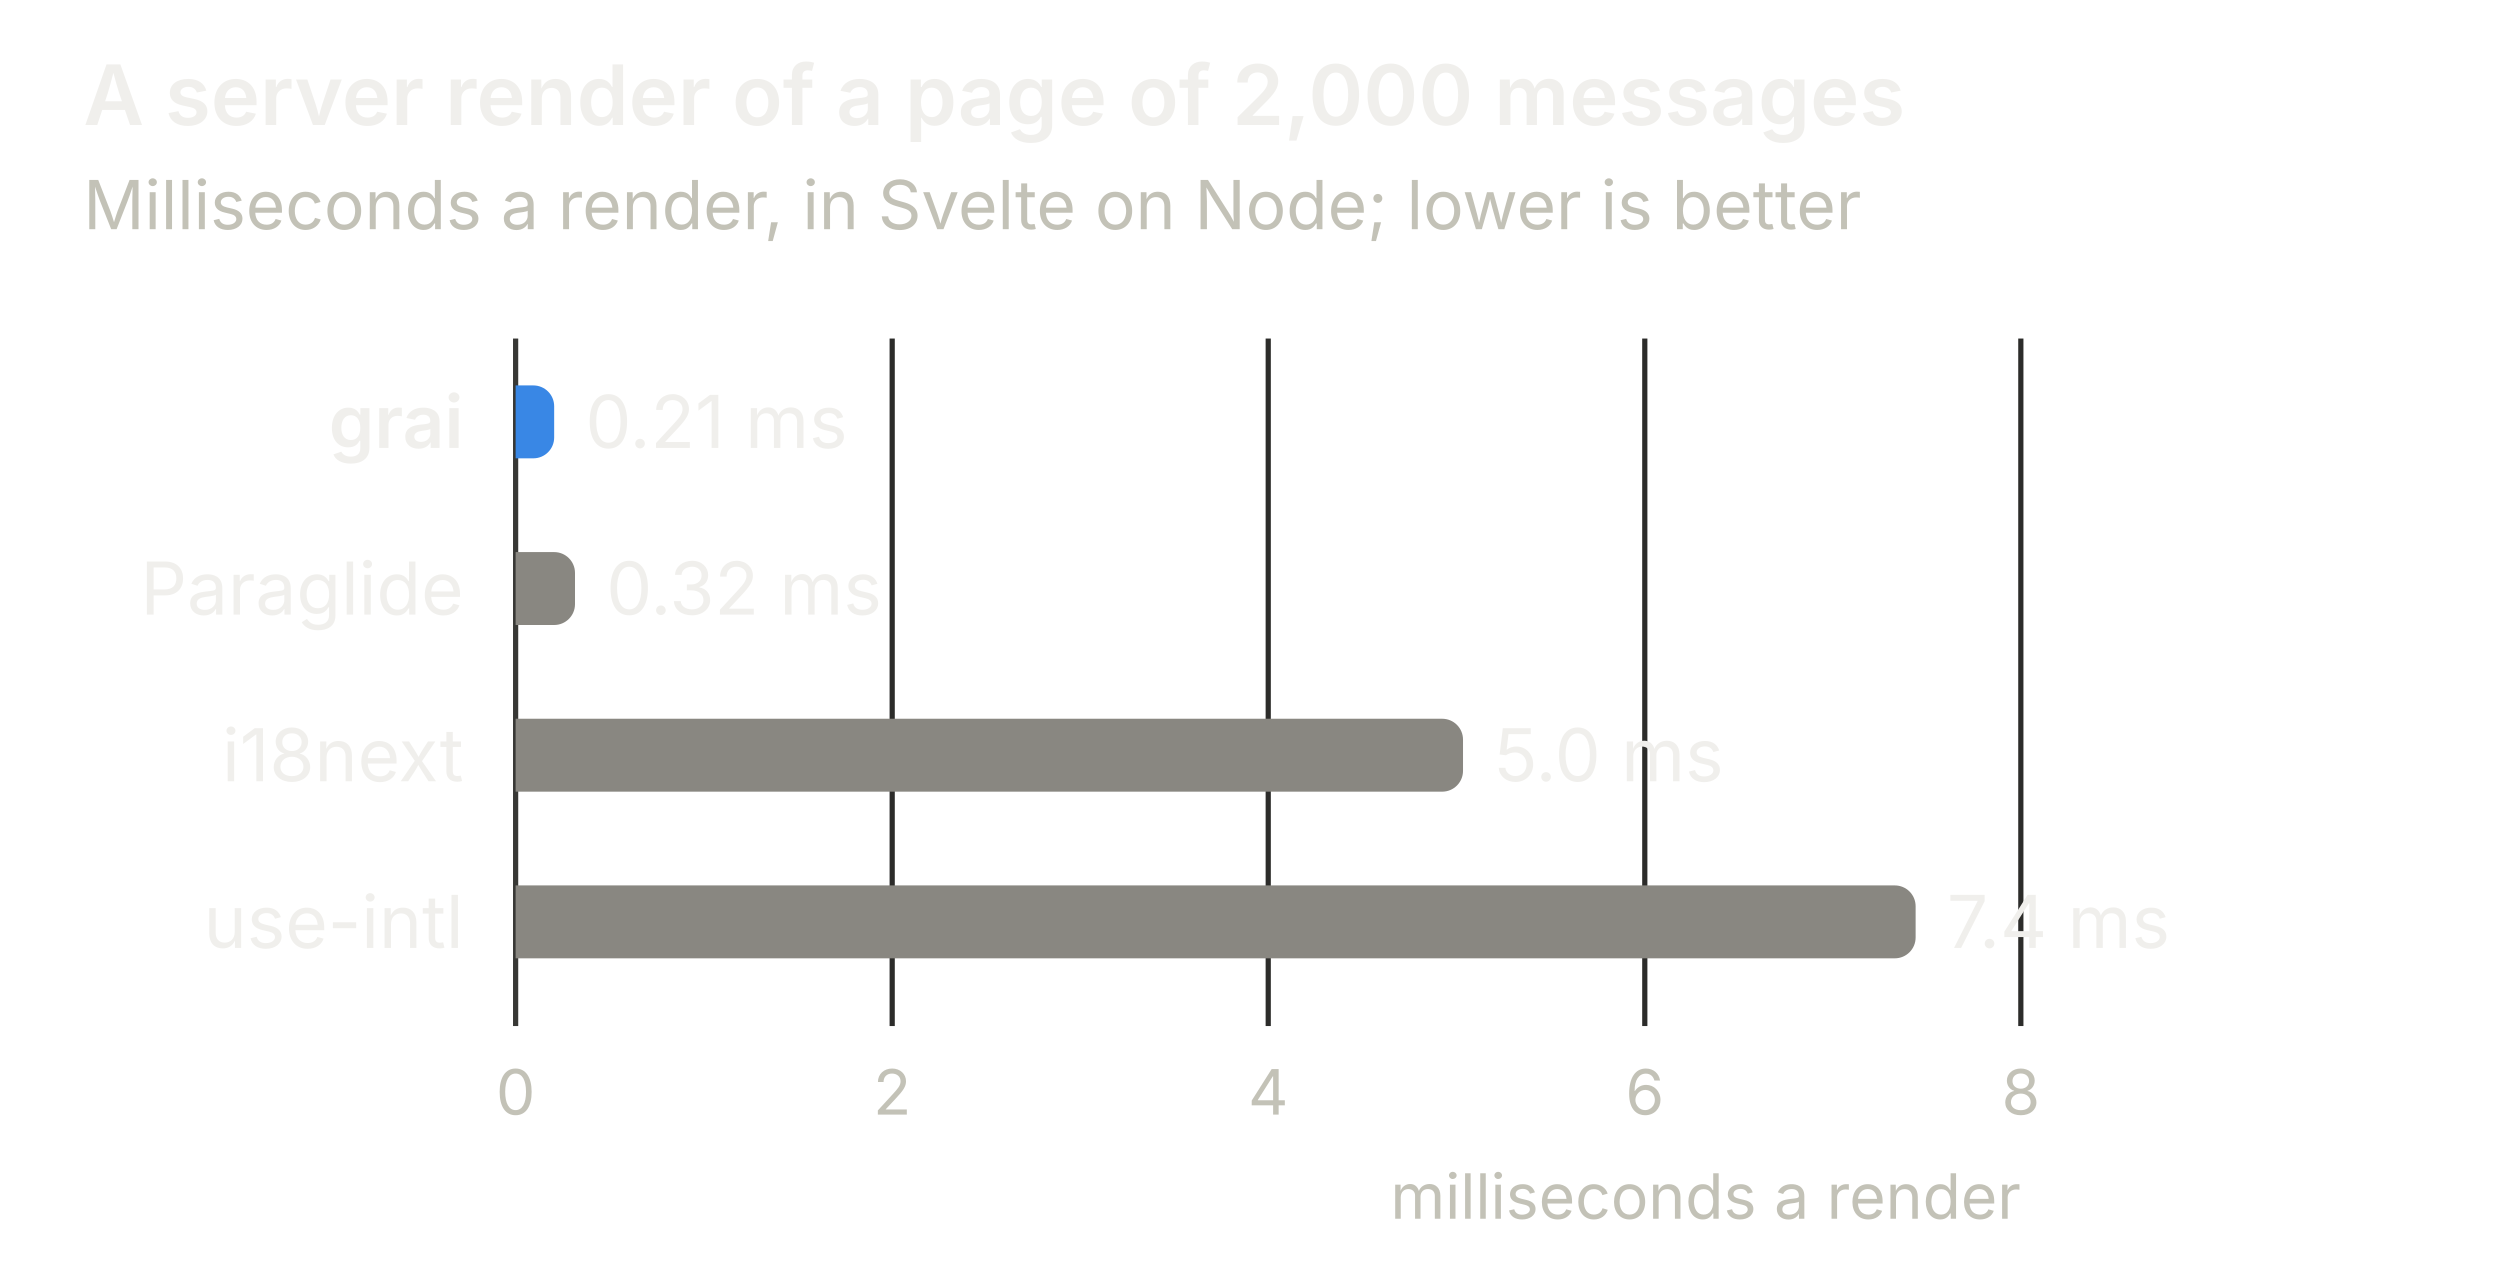
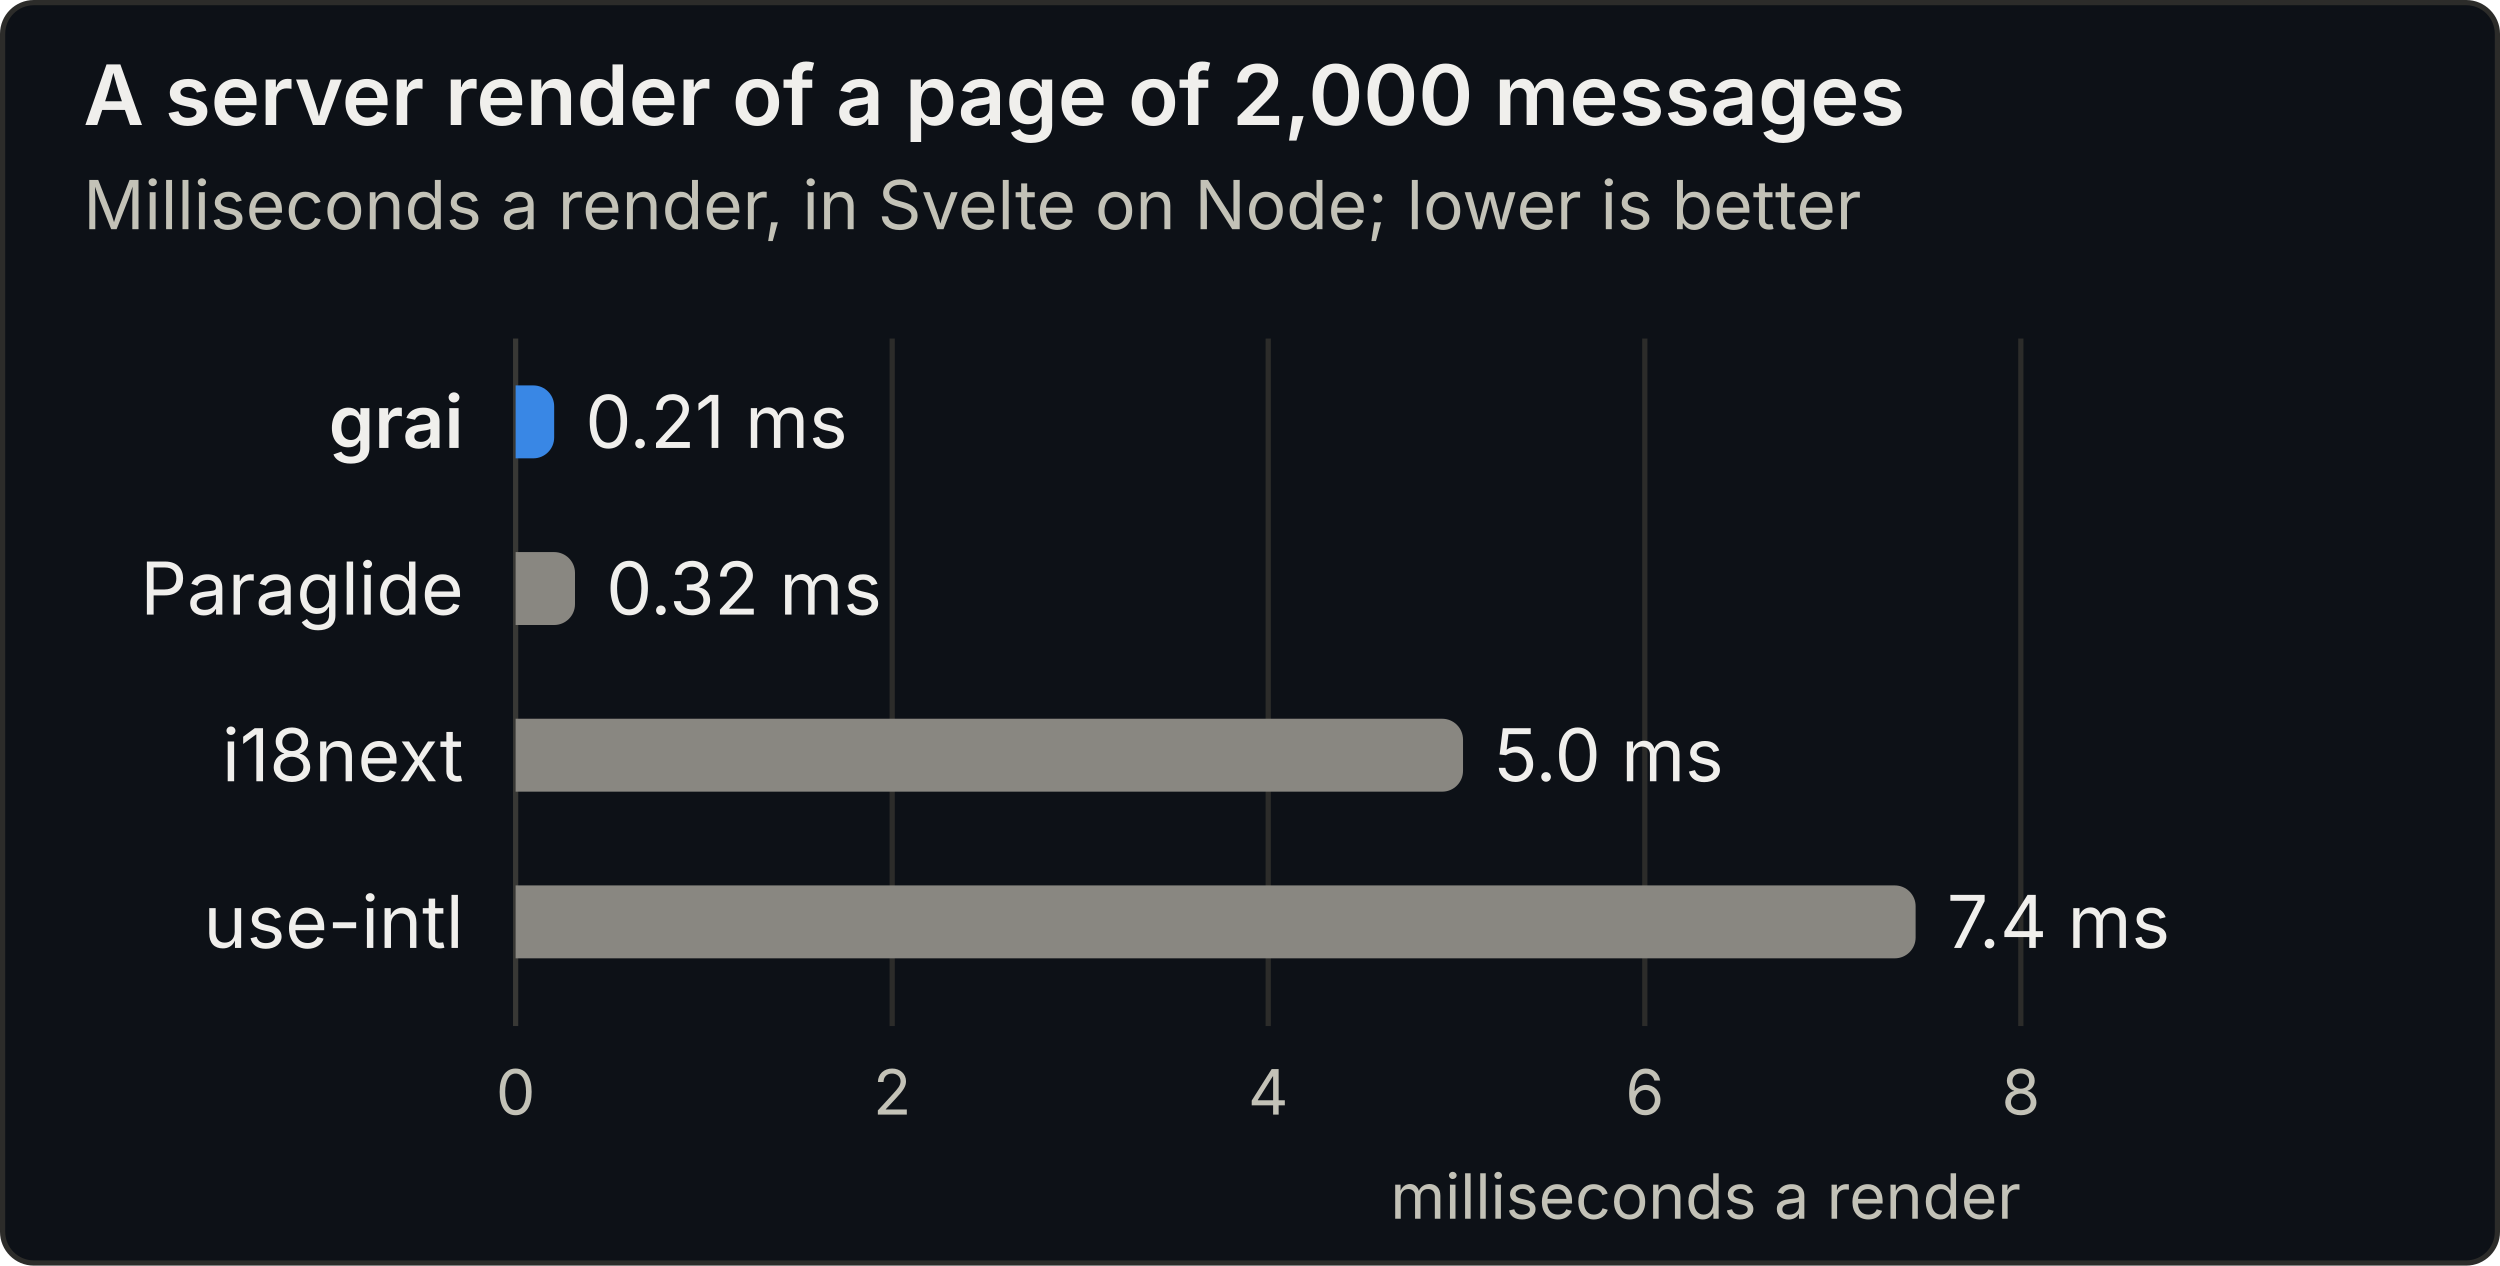
<svg xmlns="http://www.w3.org/2000/svg" viewBox="0 0 480 243" width="480" height="243" font-family="system-ui, -apple-system, 'Segoe UI', sans-serif">
+   <rect x="0.5" y="0.5" width="479" height="242" rx="6" fill="#0d1117" stroke="#2c2c2a" />
  <text x="16" y="24" font-size="16" font-weight="600" fill="#f0efec">A server render of a page of 2,000 messages</text>
  <text x="16" y="44" font-size="13" fill="#c3c2b7">Milliseconds a render, in Svelte on Node; lower is better</text>
  <line x1="99" y1="65" x2="99" y2="197" stroke="#383835" stroke-width="1" />
  <text x="99" y="214" font-size="12" text-anchor="middle" fill="#c3c2b7" style="font-variant-numeric: tabular-nums">0</text>
  <line x1="171.3" y1="65" x2="171.3" y2="197" stroke="#2c2c2a" stroke-width="1" />
  <text x="171.3" y="214" font-size="12" text-anchor="middle" fill="#c3c2b7" style="font-variant-numeric: tabular-nums">2</text>
  <line x1="243.5" y1="65" x2="243.5" y2="197" stroke="#2c2c2a" stroke-width="1" />
  <text x="243.5" y="214" font-size="12" text-anchor="middle" fill="#c3c2b7" style="font-variant-numeric: tabular-nums">4</text>
  <line x1="315.8" y1="65" x2="315.8" y2="197" stroke="#2c2c2a" stroke-width="1" />
  <text x="315.8" y="214" font-size="12" text-anchor="middle" fill="#c3c2b7" style="font-variant-numeric: tabular-nums">6</text>
  <line x1="388" y1="65" x2="388" y2="197" stroke="#2c2c2a" stroke-width="1" />
  <text x="388" y="214" font-size="12" text-anchor="middle" fill="#c3c2b7" style="font-variant-numeric: tabular-nums">8</text>
  <text x="89" y="86" font-size="14" text-anchor="end" font-weight="600" fill="#f0efec">grai</text>
  <path d="M99,74H102.4A4,4 0 0 1 106.4,78V84A4,4 0 0 1 102.4,88H99Z" fill="#3987e5" />
  <text x="112.4" y="86" font-size="14" fill="#f0efec" style="font-variant-numeric: tabular-nums">0.21 ms</text>
  <text x="89" y="118" font-size="14" text-anchor="end" fill="#f0efec">Paraglide</text>
  <path d="M99,106H106.4A4,4 0 0 1 110.4,110V116A4,4 0 0 1 106.4,120H99Z" fill="#898781" />
  <text x="116.4" y="118" font-size="14" fill="#f0efec" style="font-variant-numeric: tabular-nums">0.32 ms</text>
  <text x="89" y="150" font-size="14" text-anchor="end" fill="#f0efec">i18next</text>
  <path d="M99,138H276.9A4,4 0 0 1 280.9,142V148A4,4 0 0 1 276.9,152H99Z" fill="#898781" />
  <text x="286.9" y="150" font-size="14" fill="#f0efec" style="font-variant-numeric: tabular-nums">5.0 ms</text>
  <text x="89" y="182" font-size="14" text-anchor="end" fill="#f0efec">use-intl</text>
  <path d="M99,170H363.8A4,4 0 0 1 367.8,174V180A4,4 0 0 1 363.8,184H99Z" fill="#898781" />
  <text x="373.8" y="182" font-size="14" fill="#f0efec" style="font-variant-numeric: tabular-nums">7.4 ms</text>
  <text x="388" y="234" font-size="12" text-anchor="end" fill="#c3c2b7">milliseconds a render</text>
</svg>
